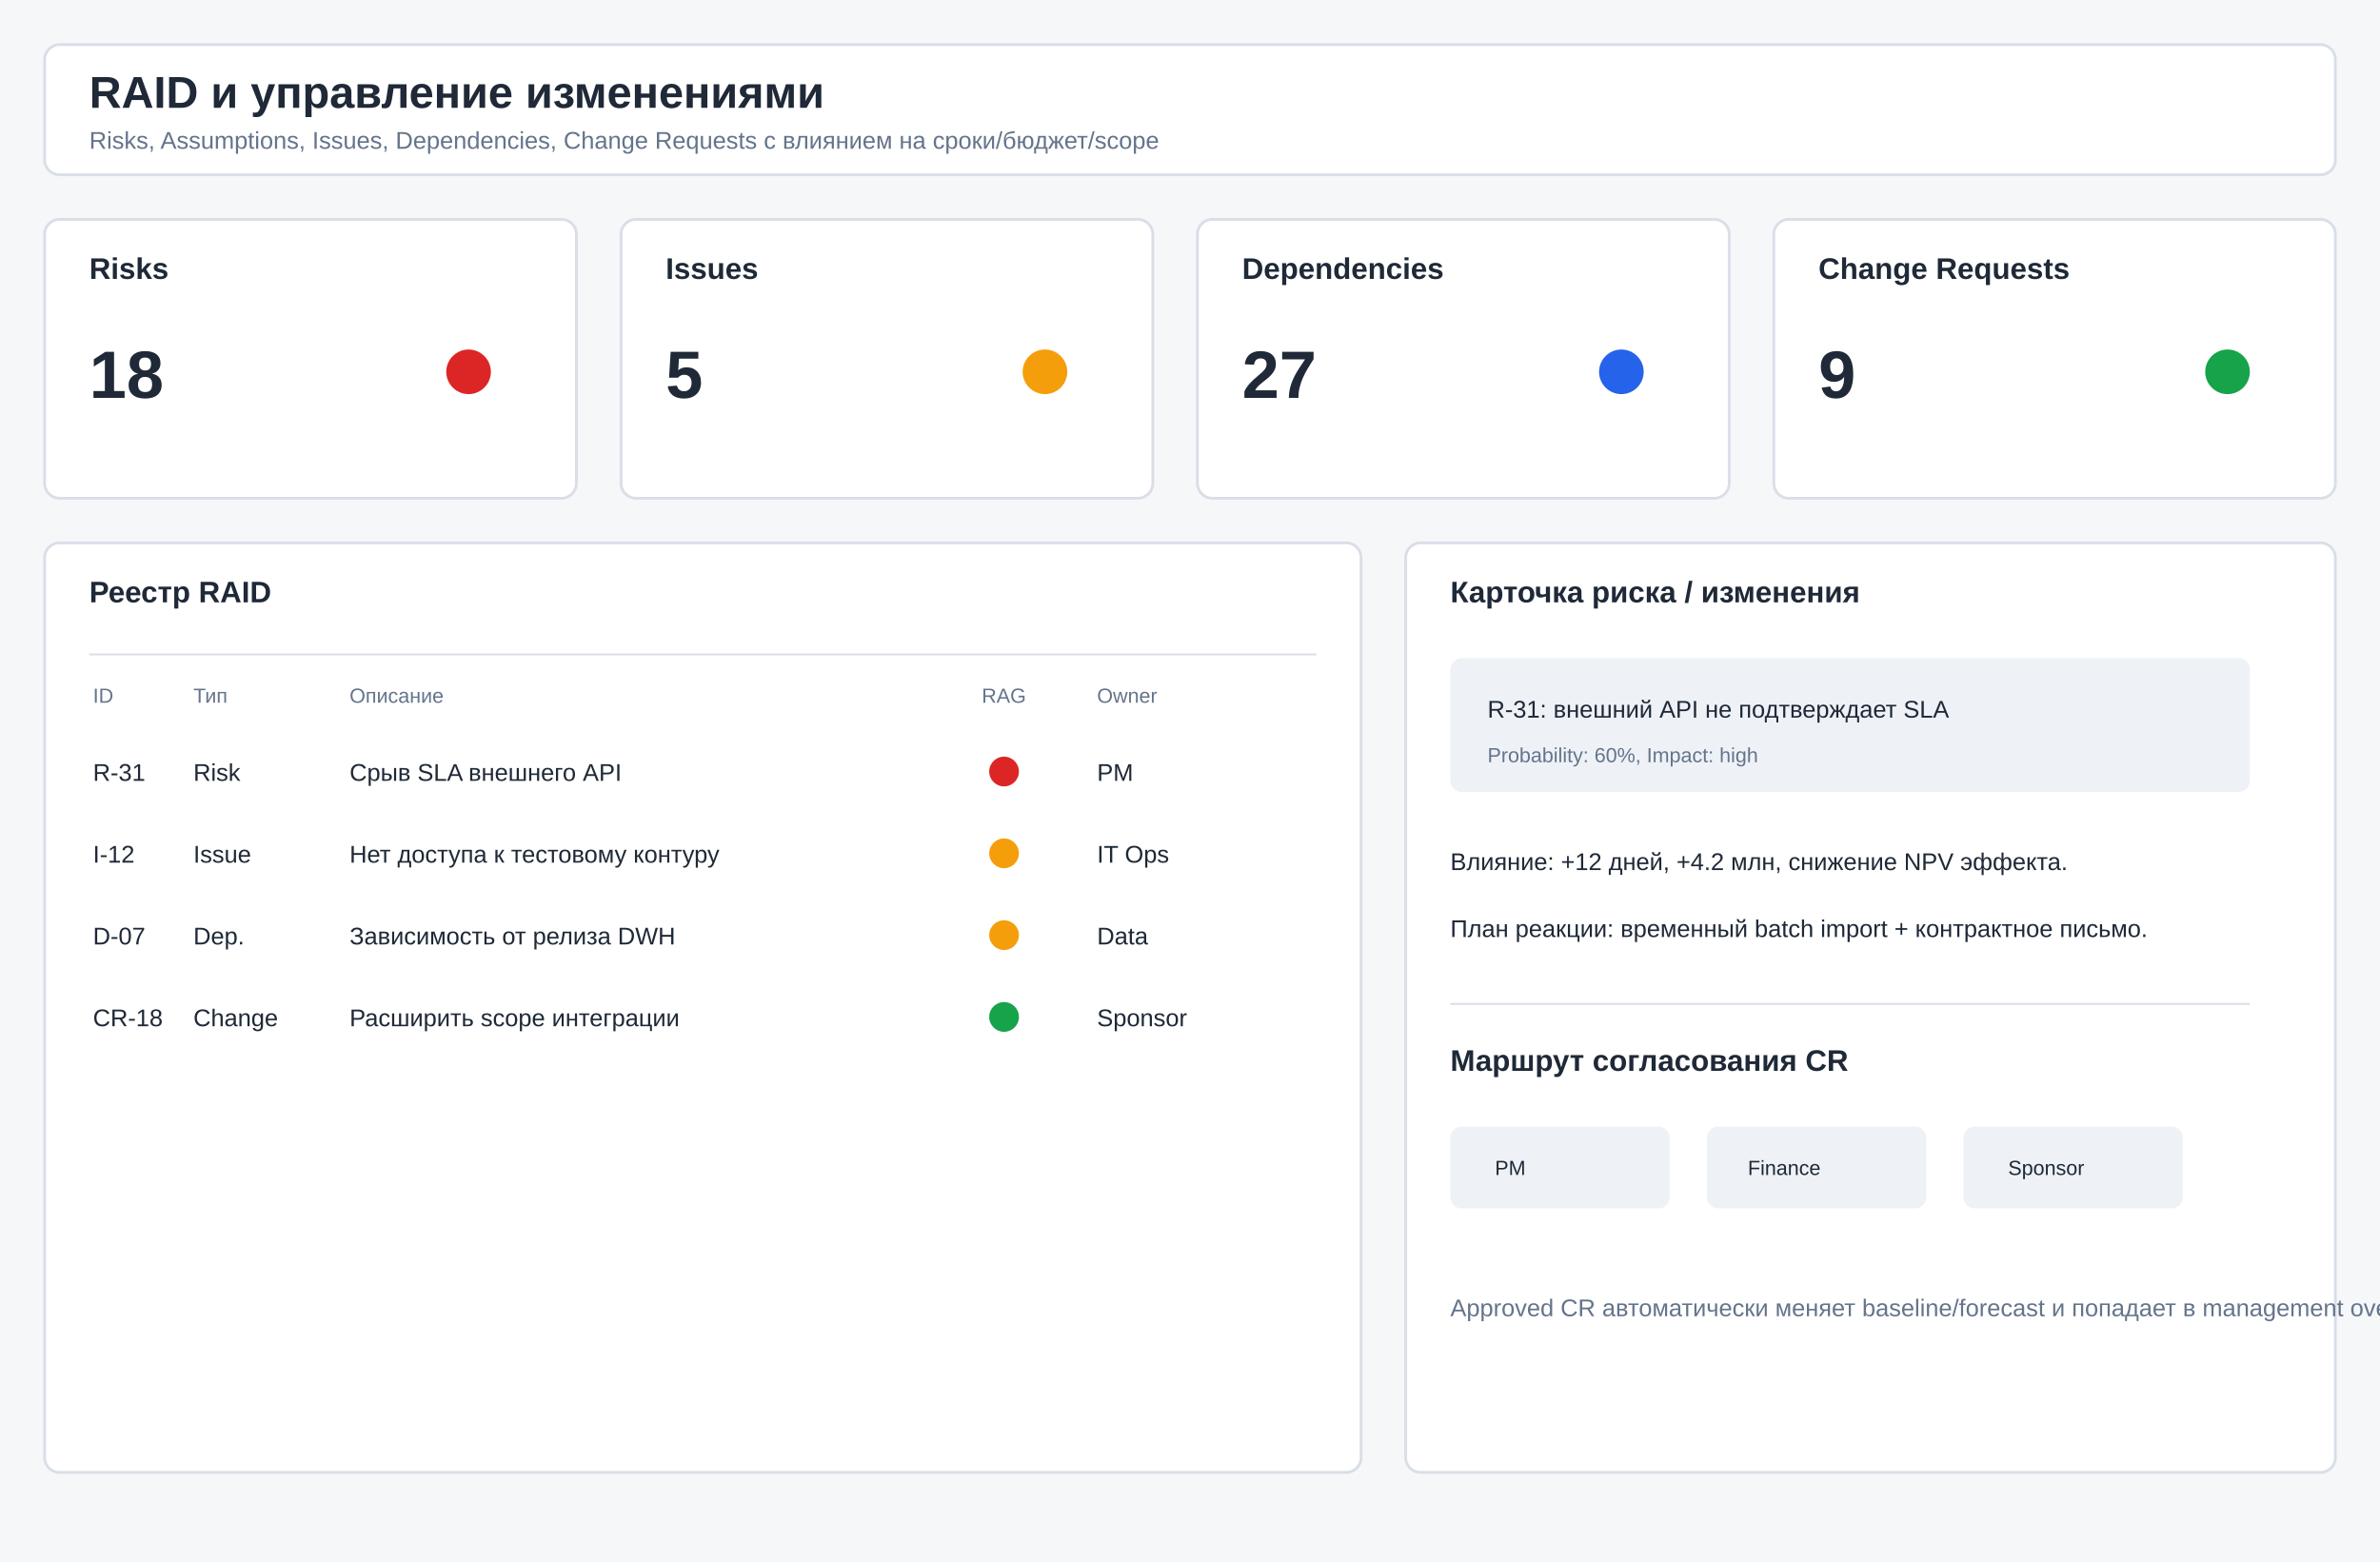
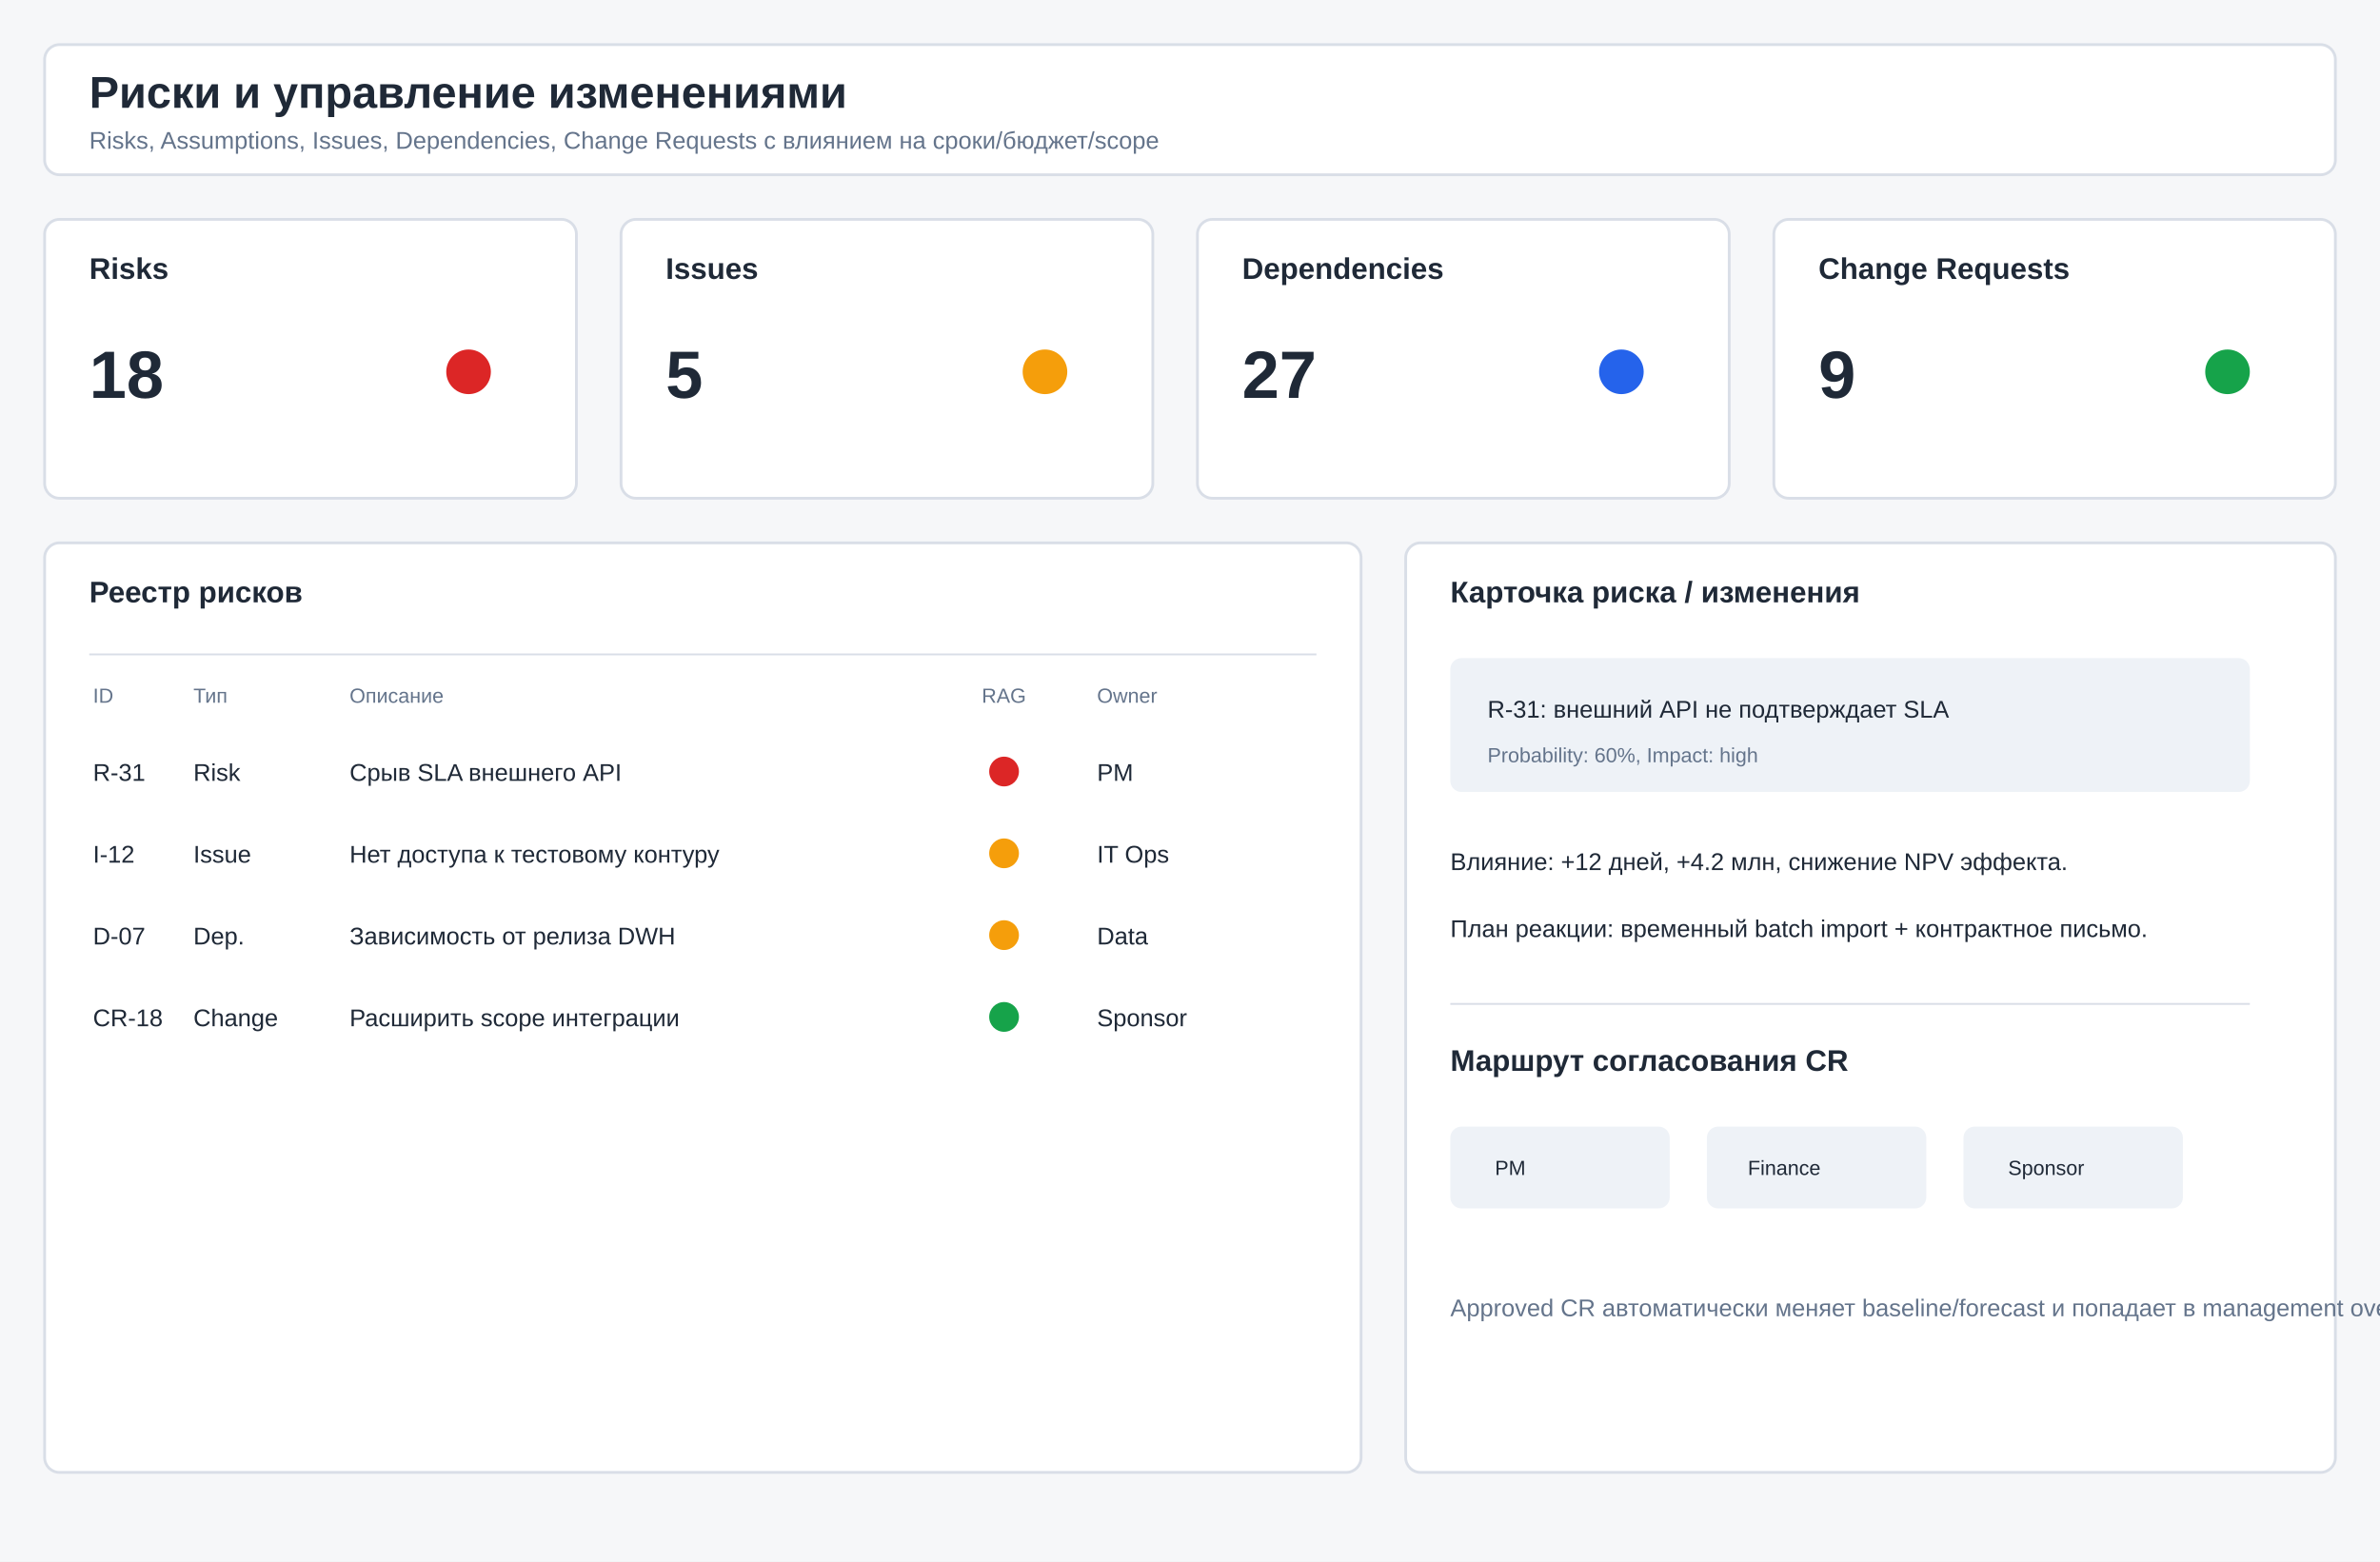
<svg xmlns="http://www.w3.org/2000/svg" width="1280" height="840" viewBox="0 0 1280 840">
  <defs>
    <style>.bg{fill:#f6f7f9}.panel{fill:#fff;stroke:#d9dee7;stroke-width:1.5}.soft{fill:#eef2f7}.text{font-family:Arial,Helvetica,sans-serif;fill:#1f2937}.muted{fill:#64748b}.title{font-size:24px;font-weight:700}.h{font-size:16px;font-weight:700}.s{font-size:13px}.xs{font-size:11px}.line{stroke:#d9dee7;stroke-width:1}.green{fill:#16a34a}.amber{fill:#f59e0b}.red{fill:#dc2626}.blue{fill:#2563eb}</style>
  </defs>
  <rect class="bg" width="1280" height="840" />
  <rect class="panel" x="24" y="24" width="1232" height="70" rx="8" />
-   <text class="text title" x="48" y="58">RAID и управление изменениями</text>
+   <text class="text title" x="48" y="58">Риски и управление изменениями</text>
  <text class="text muted s" x="48" y="80">Risks, Assumptions, Issues, Dependencies, Change Requests с влиянием на сроки/бюджет/scope</text>
  <rect class="panel" x="24" y="118" width="286" height="150" rx="8" />
  <text class="text h" x="48" y="150">Risks</text>
  <text class="text" x="48" y="214" font-size="36" font-weight="700">18</text>
  <circle class="red" cx="252" cy="200" r="12" />
  <rect class="panel" x="334" y="118" width="286" height="150" rx="8" />
  <text class="text h" x="358" y="150">Issues</text>
  <text class="text" x="358" y="214" font-size="36" font-weight="700">5</text>
  <circle class="amber" cx="562" cy="200" r="12" />
  <rect class="panel" x="644" y="118" width="286" height="150" rx="8" />
  <text class="text h" x="668" y="150">Dependencies</text>
  <text class="text" x="668" y="214" font-size="36" font-weight="700">27</text>
  <circle class="blue" cx="872" cy="200" r="12" />
  <rect class="panel" x="954" y="118" width="302" height="150" rx="8" />
  <text class="text h" x="978" y="150">Change Requests</text>
  <text class="text" x="978" y="214" font-size="36" font-weight="700">9</text>
  <circle class="green" cx="1198" cy="200" r="12" />
  <rect class="panel" x="24" y="292" width="708" height="500" rx="8" />
-   <text class="text h" x="48" y="324">Реестр RAID</text>
+   <text class="text h" x="48" y="324">Реестр рисков</text>
  <line class="line" x1="48" y1="352" x2="708" y2="352" />
  <text class="text muted xs" x="50" y="378">ID</text>
  <text class="text muted xs" x="104" y="378">Тип</text>
  <text class="text muted xs" x="188" y="378">Описание</text>
  <text class="text muted xs" x="528" y="378">RAG</text>
  <text class="text muted xs" x="590" y="378">Owner</text>
  <g class="text s">
    <text x="50" y="420">R-31</text>
    <text x="104" y="420">Risk</text>
    <text x="188" y="420">Срыв SLA внешнего API</text>
    <circle class="red" cx="540" cy="415" r="8" />
    <text x="590" y="420">PM</text>
    <text x="50" y="464">I-12</text>
    <text x="104" y="464">Issue</text>
    <text x="188" y="464">Нет доступа к тестовому контуру</text>
    <circle class="amber" cx="540" cy="459" r="8" />
    <text x="590" y="464">IT Ops</text>
    <text x="50" y="508">D-07</text>
    <text x="104" y="508">Dep.</text>
    <text x="188" y="508">Зависимость от релиза DWH</text>
    <circle class="amber" cx="540" cy="503" r="8" />
    <text x="590" y="508">Data</text>
    <text x="50" y="552">CR-18</text>
    <text x="104" y="552">Change</text>
    <text x="188" y="552">Расширить scope интеграции</text>
    <circle class="green" cx="540" cy="547" r="8" />
    <text x="590" y="552">Sponsor</text>
  </g>
  <rect class="panel" x="756" y="292" width="500" height="500" rx="8" />
  <text class="text h" x="780" y="324">Карточка риска / изменения</text>
  <rect class="soft" x="780" y="354" width="430" height="72" rx="6" />
  <text class="text s" x="800" y="386">R-31: внешний API не подтверждает SLA</text>
  <text class="text muted xs" x="800" y="410">Probability: 60%, Impact: high</text>
  <text class="text s" x="780" y="468">Влияние: +12 дней, +4.2 млн, снижение NPV эффекта.</text>
  <text class="text s" x="780" y="504">План реакции: временный batch import + контрактное письмо.</text>
  <line class="line" x1="780" y1="540" x2="1210" y2="540" />
  <text class="text h" x="780" y="576">Маршрут согласования CR</text>
  <rect class="soft" x="780" y="606" width="118" height="44" rx="6" />
  <text class="text xs" x="804" y="632">PM</text>
  <rect class="soft" x="918" y="606" width="118" height="44" rx="6" />
  <text class="text xs" x="940" y="632">Finance</text>
  <rect class="soft" x="1056" y="606" width="118" height="44" rx="6" />
  <text class="text xs" x="1080" y="632">Sponsor</text>
  <text class="text muted s" x="780" y="708">Approved CR автоматически меняет baseline/forecast и попадает в management overview.</text>
</svg>
